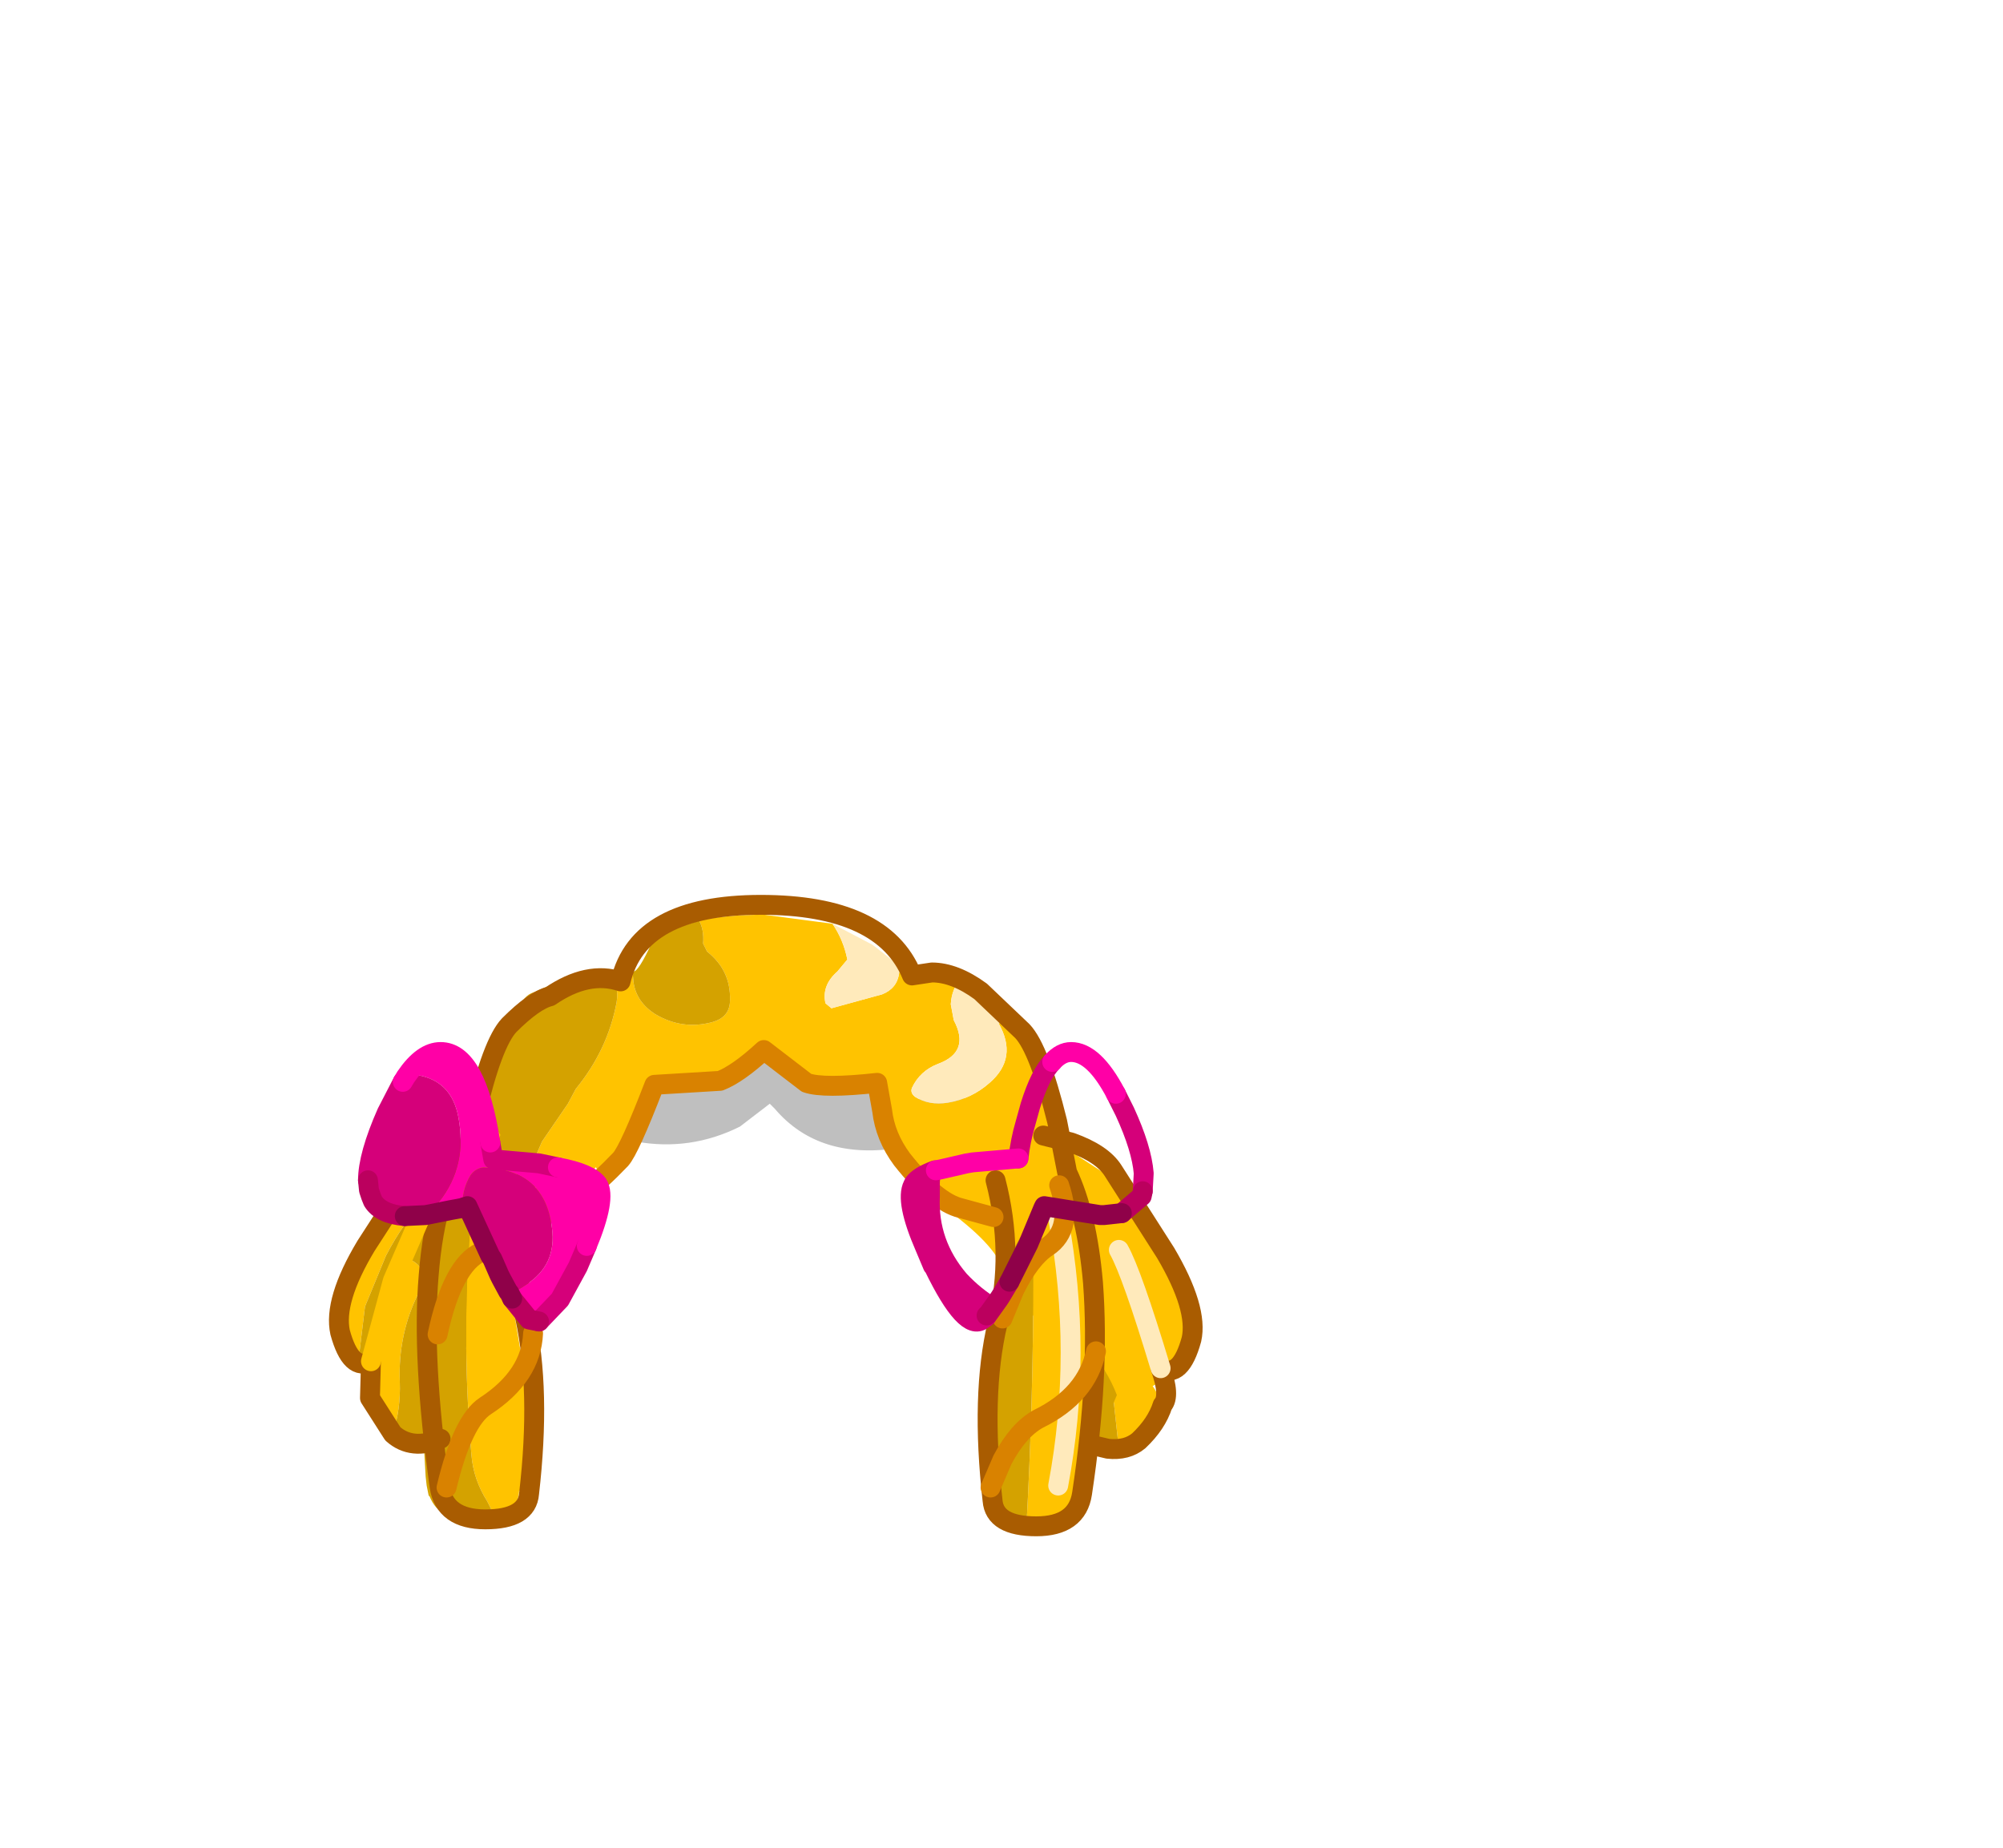
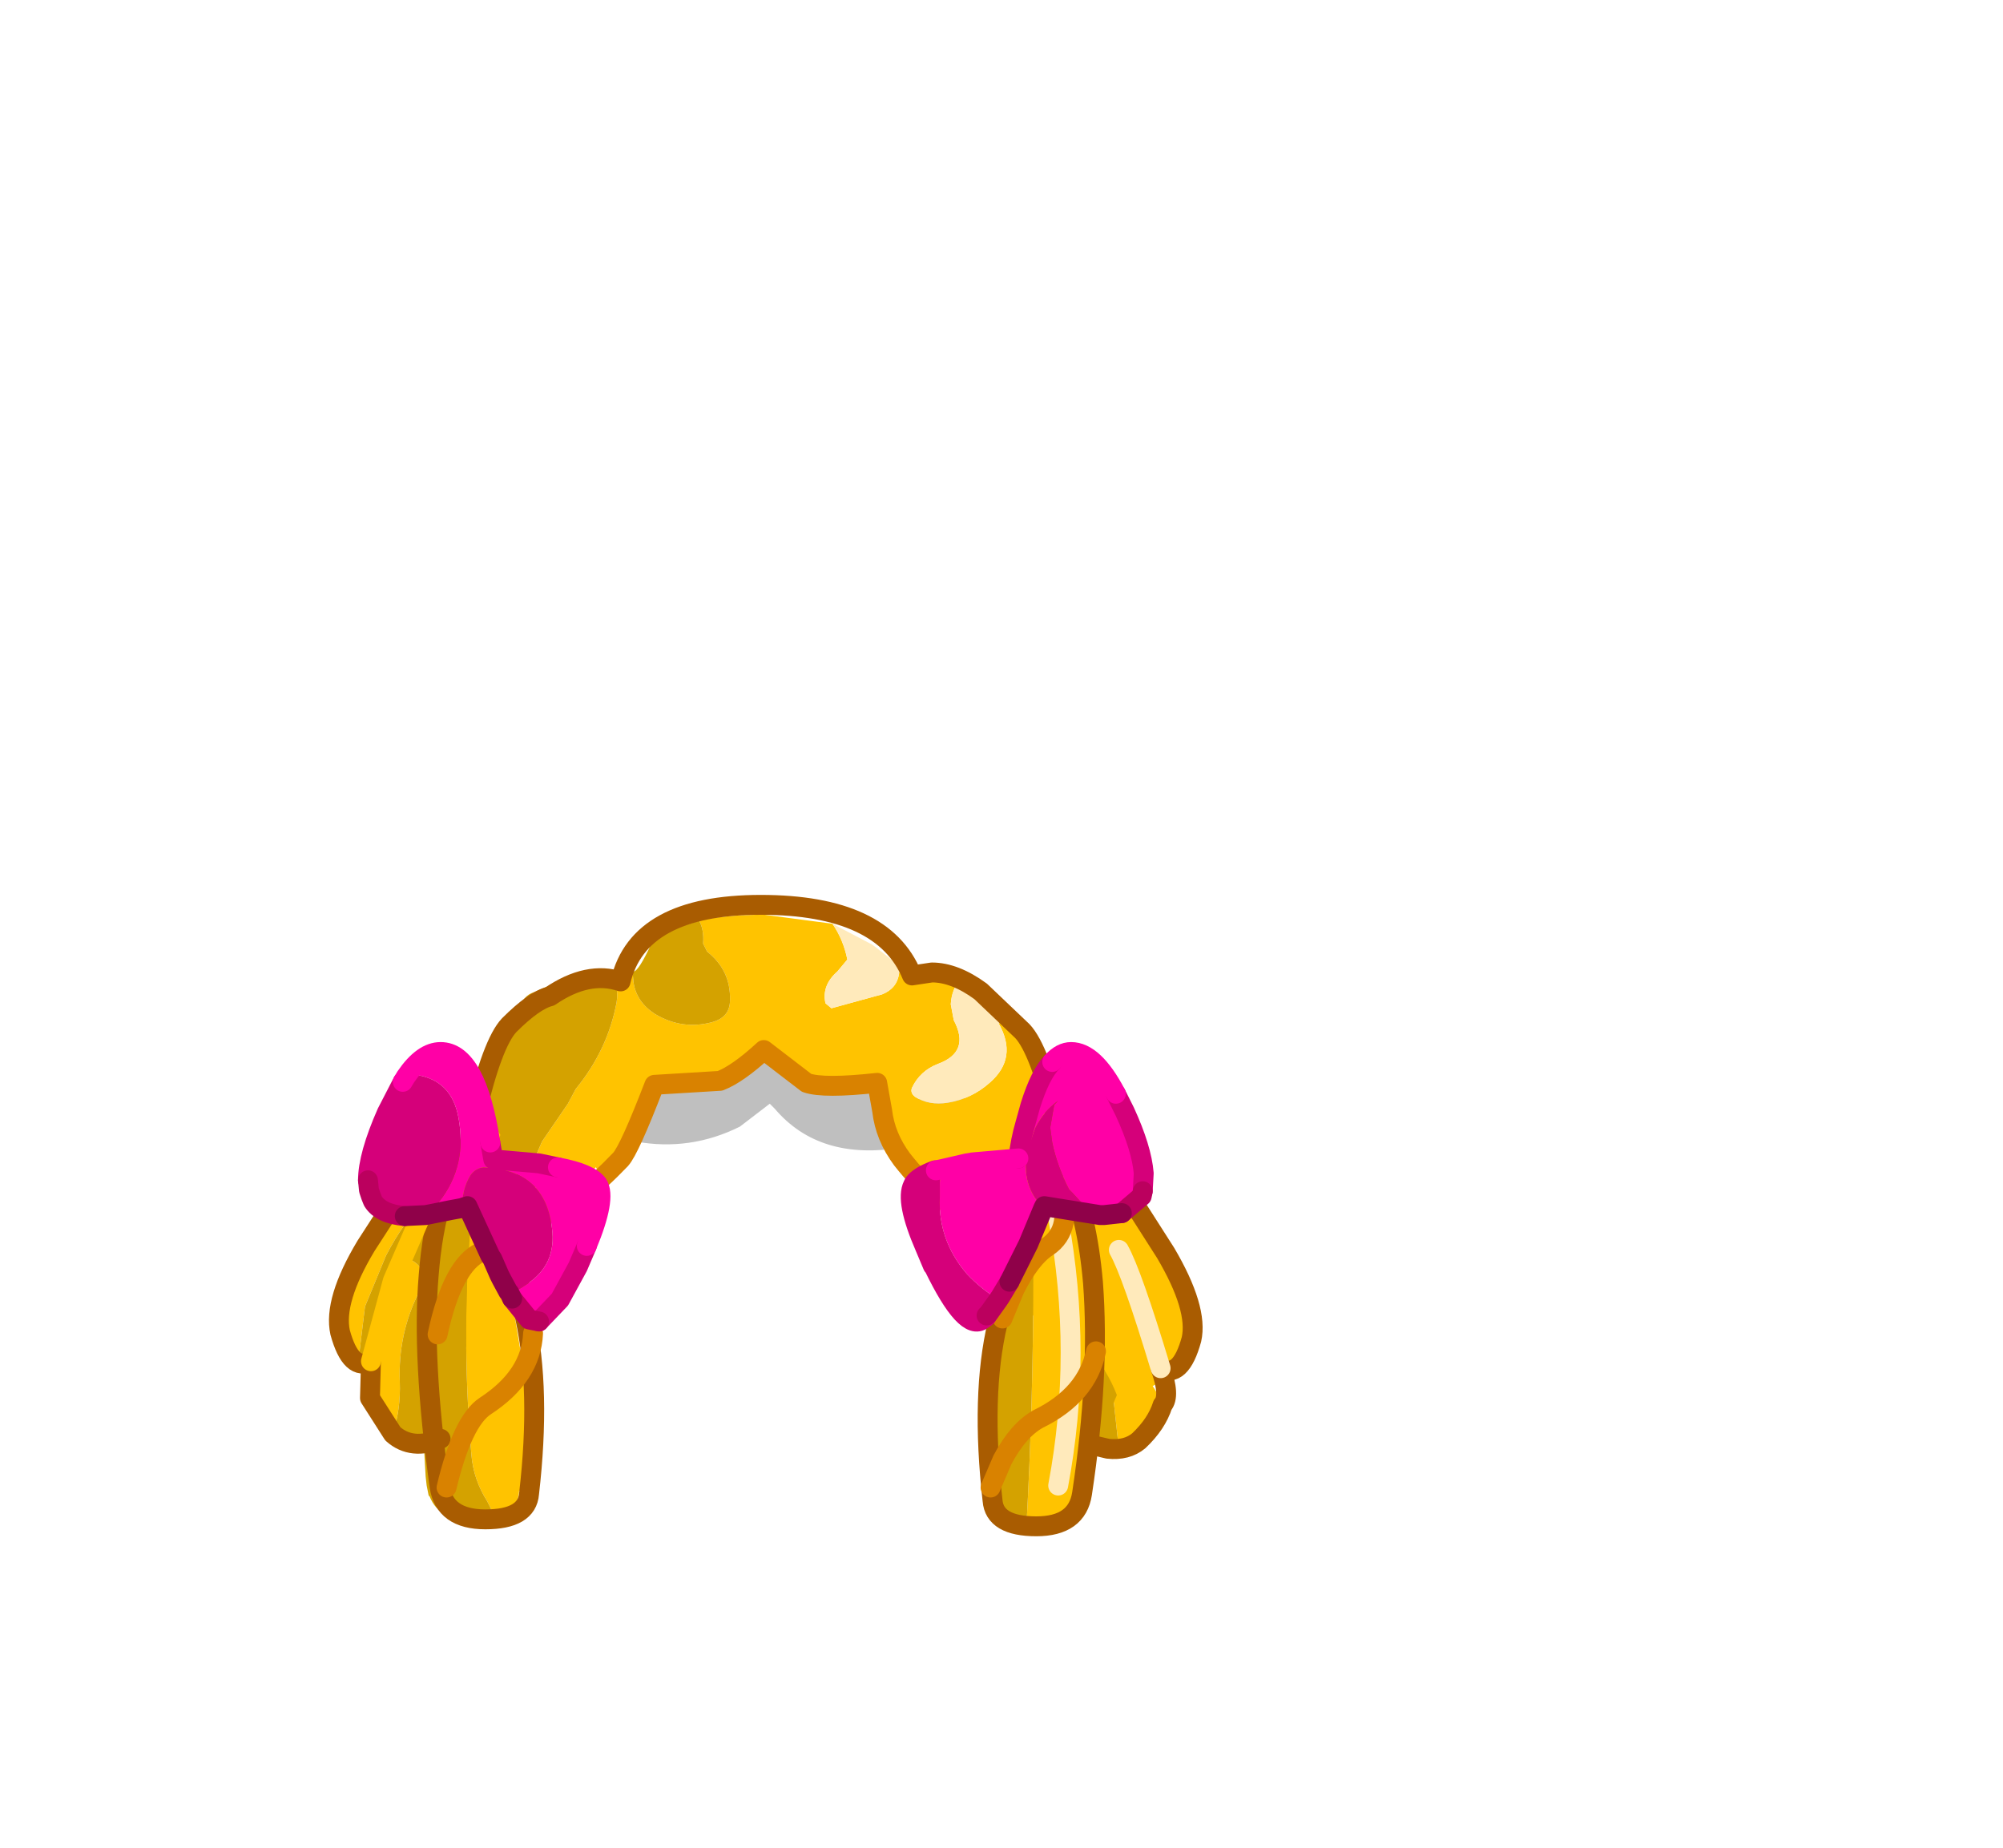
<svg xmlns="http://www.w3.org/2000/svg" xmlns:xlink="http://www.w3.org/1999/xlink" height="92.9" width="100.7">
  <use height="32.25" transform="translate(16.55 45)" width="43.9" xlink:href="#a" />
  <defs>
    <g id="a">
      <path d="M8.95 5.35Q10.9 5.3 10 6.85l-.7.55-2.2.45-.4.1Q2.55 8.65.3 6l-.2-.2-.05-.05-1.5 1.15q-2.5 1.25-5.25.75-.6-.1-.5-.7l.05-.1-.45-.2q-1.35-.55-.25-1.5.45-.4 1.05-.3l.3.05q.7-.8 1.85-.45l1.75.05 1.7-2.55.15-.4Q-.75.8 0 .75q1.45.7.8 2.25l.5.8v.05l.05.05.4.5L5 4.5q1.7-1.45 2 .55l-.1.55 1-.15 1.05-.1" fill-opacity=".251" fill-rule="evenodd" transform="translate(22.1 4.75)" />
      <path d="M19.65 19.05 18.6 15l-1.25-3" fill="none" stroke="#d98200" stroke-linecap="round" stroke-linejoin="round" transform="translate(22.1 4.75)" />
-       <path d="m12.5 9 .95-1.65 1.35.55 2.85 1.85q1.35 1.2 2.6 4 1.15 2.75 1 3.85-.3 1.4-1.95 2.35.75 1-.25 2.25-.6.75-1.45.9l-.25-2.3-.95-3.45-2.5-6.9q-.4-1.1-1.35-1.55l-.05.1m4.2 14.05-.5-.15-.6-2.2.45 1.45.2.75.45.15" fill="#ffc300" fill-rule="evenodd" transform="translate(22.1 4.75)" />
-       <path d="m12.5 9 .05-.1q.95.45 1.35 1.55l2.5 6.9.95 3.45.25 2.3h-.5l-.4-.05-.45-.15-.2-.75-.45-1.45-3.2-11.55.1-.15" fill="#d4a200" fill-rule="evenodd" transform="translate(22.1 4.75)" />
-       <path d="M3.2-3.3q.55.8.75 1.8l-.5.6q-.8.7-.6 1.6l.3.25L5.7.25q.75-.3.85-1.05l.05-.35-.25-.2.85.65 2.45.2q-.45.45-.5 1.25l.15.8q.85 1.6-.8 2.2-.9.35-1.3 1.2-.1.25.15.45.7.45 1.65.3 1.2-.2 2.1-1 1.45-1.25.45-3l.7-.05L14.2 5q.75 1.5.9 4.85l.1.5.25.3q.7.25.85.4 1 .85 1.5 4.2.5 3.5-.1 4.7l-.2.45q-1-2.6-3.5-3.7-.25 0-.4.2l-2.05-3.3q-.8-1.4-3.85-3.4-1.1-.75-1.15-1.4-.1-.9-.4-1.3.2-2.5-.9-3.05l-3.35-.1Q.6 3.15-.2 2.9l-.45-.05q-.8 1.45-1.8 1.75l-3.3.2-2.4 3.65q-2.2 1.95-3.45 4-1.35 2.35-2.15 5.65l-1.35-1.05q.15-2.7 1.5-5.05 1.25-2.1 2.2-4.35l1.3-1.9.4-.75Q-8.1 3.05-7.65.65q.15-.9-.45-1.45l1.25-.1.05.55q.15 1 1.1 1.6 1.35.8 2.85.4.9-.25.9-1.1.05-1.5-1.15-2.45l-.2-.4q.05-.7-.2-1.15l-1.3.4q1.45-.65 4.15-.7h.45l3.4.45" fill="#ffc300" fill-rule="evenodd" transform="translate(22.1 4.75)" />
-       <path d="m-4.8-3.05 1.3-.4q.25.45.2 1.15l.2.4q1.2.95 1.15 2.45 0 .85-.9 1.1-1.5.4-2.85-.4-.95-.6-1.1-1.6l-.05-.55h.05q.25 0 .9-1.4l.15-.15.95-.6M-8.1-.8q.6.55.45 1.45Q-8.1 3.05-9.7 5l-.4.75-1.3 1.9q-.95 2.25-2.2 4.35-1.35 2.35-1.5 5.05-1.7-1.55-1.35-2.8l1.2-5.9 1.3-5q.95-1.3 1.2-2.05.35-.9.8-1.1l.95-.4 2.9-.6m21.7 17.7q.15-.2.4-.2 2.5 1.1 3.5 3.7-.6 1.35-1.55 5v-.25l-.2-2.1-.1-.65v-.05q-.35-2.4-.85-3.7l-.95-1.35-.1-.2-.15-.2" fill="#d4a200" fill-rule="evenodd" transform="translate(22.1 4.75)" />
-       <path d="m6.35-1.35.25.2-.05.35q-.1.75-.85 1.05l-2.55.7-.3-.25q-.2-.9.6-1.6l.5-.6q-.2-1-.75-1.8l2 1.05.2.15.7.55.25.2m5.9 3-.7.05q1 1.75-.45 3-.9.8-2.1 1-.95.15-1.65-.3-.25-.2-.15-.45.4-.85 1.3-1.2 1.65-.6.8-2.2l-.15-.8q.05-.8.5-1.25.9.25 1.55.85l.5.55.6.75h-.05" fill="#ffeabb" fill-rule="evenodd" transform="translate(22.1 4.75)" />
+       <path d="m12.4 9.15 1.05-1.8 1.35.55 2.85 1.85q1.35 1.2 2.6 4 1.15 2.75 1 3.85-.3 1.4-1.95 2.35.75 1-.25 2.25-.6.75-1.45.9l-.25-2.3-.95-3.45-2.5-6.9q-.4-1.1-1.35-1.55l-.15.25m4.3 13.9-.5-.15-.6-2.2.45 1.45.2.75.45.15" fill="#ffc300" fill-rule="evenodd" transform="translate(22.1 4.75)" />
+       <path d="m12.4 9.15.15-.25q.95.45 1.35 1.55l2.5 6.9.95 3.45.25 2.3h-.5l-.4-.05-.45-.15-.2-.75-.45-1.45-3.2-11.55" fill="#d4a200" fill-rule="evenodd" transform="translate(22.1 4.75)" />
+       <path d="M-4.8-3.05q1.45-.65 4.15-.7h.45l3.4.45q.55.8.75 1.8l-.5.6q-.8.7-.6 1.6l.3.25L5.7.25q.75-.3.85-1.05l.05-.35-.5-.4 1.1.85 2.45.2q-.45.45-.5 1.25l.15.8q.85 1.6-.8 2.2-.9.35-1.3 1.2-.1.25.15.45.7.45 1.65.3 1.2-.2 2.1-1 1.45-1.25.45-3l.7-.05L14.2 5q.75 1.5.9 4.85l.1.5.25.3q.7.25.85.4 1 .85 1.5 4.2.5 3.5-.1 4.7l-.2.45q-1-2.6-3.5-3.7-.25 0-.4.2l.25.4-2.3-3.7q-.8-1.4-3.85-3.4-1.1-.75-1.15-1.4-.1-.9-.4-1.3.2-2.5-.9-3.05l-3.35-.1Q.6 3.15-.2 2.9l-.45-.05q-.8 1.45-1.8 1.75l-3.3.2-2.4 3.65q-2.2 1.95-3.45 4-1.35 2.35-2.15 5.65l-1.35-1.05q.15-2.7 1.5-5.05 1.25-2.1 2.2-4.35l1.3-1.9.4-.75Q-8.1 3.05-7.65.65q.15-.9-.45-1.45l1.25-.1.05.55q.15 1 1.1 1.6 1.35.8 2.85.4.9-.25.9-1.1.05-1.5-1.15-2.45l-.2-.4q.05-.7-.2-1.15l-1.3.4" fill="#ffc300" fill-rule="evenodd" transform="translate(22.1 4.75)" />
+       <path d="m-4.8-3.05 1.3-.4q.25.45.2 1.15l.2.4q1.2.95 1.15 2.45 0 .85-.9 1.1-1.5.4-2.85-.4-.95-.6-1.1-1.6l-.05-.55h.05q.25 0 .9-1.4l.15-.15.95-.6M-8.1-.8q.6.55.45 1.45Q-8.1 3.05-9.7 5l-.4.75-1.3 1.9q-.95 2.25-2.2 4.35-1.35 2.35-1.5 5.05-1.7-1.55-1.35-2.8l1.2-5.9 1.3-5q.95-1.3 1.2-2.05.35-.9.8-1.1l.95-.4 2.9-.6m21.95 18.1-.25-.4q.15-.2.4-.2 2.5 1.1 3.5 3.7-.6 1.35-1.55 5v-.25l-.2-2.1-.1-.65v-.05q-.35-2.4-.85-3.7l-.95-1.35" fill="#d4a200" fill-rule="evenodd" transform="translate(22.1 4.75)" />
+       <path d="m12.25 1.65-.7.05q1 1.75-.45 3-.9.8-2.1 1-.95.15-1.65-.3-.25-.2-.15-.45.4-.85 1.3-1.2 1.65-.6.8-2.2l-.15-.8q.05-.8.5-1.25.9.25 1.55.85l.5.55.6.75h-.05M6.1-1.55l.5.4-.05.35q-.1.75-.85 1.05l-2.55.7-.3-.25q-.2-.9.6-1.6l.5-.6q-.2-1-.75-1.8l2 1.05.2.15.7.55" fill="#ffeabb" fill-rule="evenodd" transform="translate(22.1 4.75)" />
      <path d="M12.95 27.05q.35-6.35.35-12.7v-.95l-.1-1.7.25-.25 1.65-2.1q1.1 2.85 1.25 10.25l-.2 5.3q-.2 2.2-2.5 2.2l-.7-.05" fill="#ffc300" fill-rule="evenodd" transform="translate(22.1 4.75)" />
      <path d="m13.2 11.7.1 1.7v.95q0 6.35-.35 12.7-1.15-.2-1.45-.85l-.05-.05-.05-.25v-.3q-.8.55-.5-4.15l1.15-7.15q0-.95.7-2l.45-.6" fill="#d4a200" fill-rule="evenodd" transform="translate(22.1 4.75)" />
      <path d="M-13.5 7.35q-.1.35-.7.7-3.3 1.95-5.05 5.35l-1.05 2.55-.35 2.9-.5-.6-.35-.85-.05-.15q-.15-1.1 1.05-3.8l.85-1.75q.8-1.5 1.75-2.3l.5-.45Q-15.7 7.6-13.7 7l.2.3v.05m-6.35 12.15.55-3.5.25-.95q.25-.8.85-1.35l.2-.1q1 .5.4 1.65-1.05 2.1-.95 4.5.05 1.35-.35 2.6l-.45-.45q-.65-.8-.5-1.6l.3-.65-.3-.15" fill="#ffc300" fill-rule="evenodd" transform="translate(22.1 4.75)" />
      <path d="m-13.5 7.35.8 1.5-3.8 13.75q-1.45.45-2.4-.25.4-1.25.35-2.6-.1-2.4.95-4.5.6-1.15-.4-1.65l-.2.1q-.6.55-.85 1.35l-.25.95-.55 3.5-.8-.65.35-2.9 1.05-2.55q1.75-3.4 5.05-5.35.6-.35.7-.7" fill="#d4a200" fill-rule="evenodd" transform="translate(22.1 4.75)" />
      <path d="m-14.9 10.7 1 1.2q.7 1.05.7 2l1.2 7.15q.2 4.75-.55 4.15-.05 1.05-1.2 1.35l-.4-.8q-.7-1.1-.8-2.35-.55-6.35.05-12.7" fill="#ffc300" fill-rule="evenodd" transform="translate(22.1 4.75)" />
      <path d="M-14.9 10.7q-.6 6.35-.05 12.7.1 1.25.8 2.35l.4.8-1.1.15q-1.7.05-2.2-1.2l-.05-.05-.1-.5-.05-.45-.3-5.25q.15-7.6 1.3-10.25l1.35 1.7" fill="#d4a200" fill-rule="evenodd" transform="translate(22.1 4.75)" />
      <path d="M11.4 9.6q.95 3.65.1 7.2-.85 3.6-.25 8.9.1 1.3 2.2 1.3 2.05 0 2.3-1.65.9-5.95.55-10.6Q16 11.3 15 9.2l-.5-2.55Q13.6 3 12.75 2.1l-2.1-2Q9.35-.85 8.2-.85l-1 .15Q5.75-4.25-.4-4.25q-6.15 0-7.05 3.85Q-9.1-.95-11 .35q-.8.2-2.05 1.45-.85.9-1.7 4.55l-.1.4-.05.3-.15.7q-1.7 2.15-2.05 6.65-.35 4.1.55 10.6.25 1.65 2.3 1.65 2.1 0 2.2-1.3.6-5.2-.2-8.85-.55-2.2-.3-4.95l.4-2.25" fill="none" stroke="#a95c01" stroke-linecap="round" stroke-linejoin="round" transform="translate(22.1 4.75)" />
      <path d="m16.2 22.9.85.2q.95.1 1.55-.4.9-.85 1.2-1.8.4-.45-.1-1.85 1 .55 1.55-1.45.35-1.55-1.3-4.35L17.3 9.1q-.55-.85-2.1-1.4l-1.4-.35" fill="none" stroke="#a95c01" stroke-linecap="round" stroke-linejoin="round" transform="translate(22.1 4.75)" />
      <path d="M-6.65 5.95q.5.25-.45 2.15-.95 1.85-1.5 1-.85-1.35-.1-3 1.15-2.5 4.55-4.3l-2.5 4.15" fill="#ffc300" fill-rule="evenodd" transform="translate(22.1 4.75)" />
      <path d="m-13.45 12.3 2.45-1.1q1.45-.45 3.55-2.65.45-.5 1.7-3.75l3.3-.2q.9-.35 2.2-1.55L1.9 4.7q.85.3 3.55 0l.25 1.4q.15 1.3 1 2.45Q8.4 10.7 9.65 11l1.65.45" fill="none" stroke="#d98200" stroke-linecap="round" stroke-linejoin="round" transform="translate(22.1 4.75)" />
      <path d="M-16.5 22.6q-1.45.6-2.4-.25l-1.15-1.8.05-1.85q-1 .55-1.55-1.45-.35-1.6 1.3-4.35l2.65-4.1" fill="none" stroke="#a95c01" stroke-linecap="round" stroke-linejoin="round" transform="translate(22.1 4.75)" />
      <path d="m-20 18.7 1.1-4.05 1.3-3" fill="none" stroke="#ffc300" stroke-linecap="round" stroke-linejoin="round" transform="translate(22.1 4.75)" />
      <path d="M14.55 11.5q1.25 6.8 0 13.45m5.15-5.9q-1.45-4.8-2.1-5.95" fill="none" stroke="#ffeabb" stroke-linecap="round" stroke-linejoin="round" transform="translate(22.1 4.75)" />
      <path d="M-16.65 17.35q.75-3.5 2.2-4.15l1.6-.5q.6-.35 1.35-2.25m22.65 14.6.6-1.4q.8-1.5 1.8-2.05 2.45-1.2 2.9-3.4m-4.7-1.65.6-1.45q.8-1.6 1.65-2.15 1.35-.9.6-3.1m-30.8 15.2q.8-3.35 1.95-4.1 2.3-1.5 2.4-3.65" fill="none" stroke="#d98200" stroke-linecap="round" stroke-linejoin="round" transform="translate(22.1 4.75)" />
-       <path d="m8.65 9.05-.05.65v.75q-.1 2.15 1.35 3.85.7.75 1.6 1.3l-.5.7-.1.1v.05l-.2.15q-.85.65-2.45-2.65l-.05-.05-.4-.95q-1-2.3-.6-3.1l.05-.1 1.1-.65.25-.05" fill="#d5007a" fill-rule="evenodd" transform="translate(22.1 4.75)" />
+       <path d="m8.65 9.05 1.6-.35 2.3-.2.6-2.65.1-.3q.8-2.4 1.95-2.4 1.35 0 2.7 3l.35.8q.9 2.3.5 3.45-.35.9-1.9.95h-.55l-1.2-1.3q-.6-1.15-.85-2.35l-.1-.75.2-1.15.2-.2q-.75.55-1.15 1.35L13 8.1q-.35 1.75.8 2.9l-1.1 2.5-1.15 2.1q-.9-.55-1.6-1.3-1.45-1.7-1.35-3.85V9.7l.05-.65" fill="#ff00a6" fill-rule="evenodd" transform="translate(22.1 4.75)" />
+       <path d="m16.65 11.35-2.8-.45-.05.1q-1.15-1.15-.8-2.9l.4-1.15q.4-.8 1.15-1.35l-.2.2-.2 1.15.1.75q.25 1.2.85 2.35l1.2 1.3h.35m-5.1 4.25-.5.7-.1.1v.05l-.2.15q-.85.65-2.45-2.65l-.05-.05-.4-.95q-1-2.3-.6-3.1l.05-.1 1.1-.65.25-.05-.05.65v.75q-.1 2.15 1.35 3.85.7.75 1.6 1.3" fill="#d5007a" fill-rule="evenodd" transform="translate(22.1 4.75)" />
      <path d="m17.45 5.25.45.9q.85 1.85.95 3.1l-.05.9m-7.85 6.25v.05l-.2.15q-.85.65-2.45-2.65l-.05-.05-.4-.95q-1-2.3-.6-3.1l.05-.1q.25-.35 1.05-.65h.05m4.15-.6q.1-.9.35-1.75l.25-.9q.5-1.6 1.1-2.2" fill="none" stroke="#d5007a" stroke-linecap="round" stroke-linejoin="round" transform="translate(22.1 4.75)" />
      <path d="m18.8 10.15-.05.25-1 .85M12.1 14.7l-.45.75-.1.15-.5.7-.1.1" fill="none" stroke="#bb005e" stroke-linecap="round" stroke-linejoin="round" transform="translate(22.1 4.75)" />
      <path d="M14.25 3.65q.45-.5.95-.5 1.15 0 2.25 2.1M8.4 9.1l.25-.05 1.3-.3.3-.05 2.3-.2" fill="none" stroke="#ff00a6" stroke-linecap="round" stroke-linejoin="round" transform="translate(22.1 4.75)" />
      <path d="m17.75 11.25-.9.1h-.2l-2.8-.45-.05.1-.75 1.8-.35.7-.25.5-.35.7" fill="none" stroke="#8f0149" stroke-linecap="round" stroke-linejoin="round" transform="translate(22.1 4.75)" />
-       <path d="M-18.25 4.4q.85-1.25 1.75-1.25 1.95 0 2.65 5.4l2.3.2q2.4.35 2.95 1.05.55.85-1 4.15-1.65 3.35-2.45 2.65l-1-1.35q.35-.05.85-.4 1.55-1 1.3-2.85-.35-2.95-3.45-3.05-.4.05-.65.4-.45.75-.4 1.65h-.05l-1.05.2-.75.15.55-.55.15-.15q1.4-1.8.95-4.2-.35-1.9-2.15-2.15l-.5.1" fill="#ff00a6" fill-rule="evenodd" transform="translate(22.1 4.75)" />
+       <path d="m-17.25 11.35.55-.55.15-.15q1.4-1.8.95-4.2-.35-1.9-2.15-2.15l-.5.1q.85-1.25 1.75-1.25 1.95 0 2.65 5.4l2.3.2q2.4.35 2.95 1.05.55.85-1 4.15-1.65 3.35-2.45 2.65l-1-1.35q.35-.05.85-.4 1.55-1 1.3-2.85-.35-2.95-3.45-3.05-.4.05-.65.4-.45.75-.4 1.65h-.05l-1.05.2-.75.15" fill="#ff00a6" fill-rule="evenodd" transform="translate(22.1 4.75)" />
      <path d="m-18.25 4.4.5-.1q1.8.25 2.15 2.15.45 2.4-.95 4.2l-.15.15-.55.55q-2.1.2-2.65-.7l-.1-.25q-.5-1.3.8-4.2l.95-1.8m2.85 6.6q-.05-.9.4-1.65.25-.35.65-.4 3.1.1 3.45 3.05.25 1.85-1.3 2.85-.5.35-.85.4l-.05-.05-.9-1.8-1.15-2.5-.25.1" fill="#d5007a" fill-rule="evenodd" transform="translate(22.1 4.75)" />
-       <path d="M-15.45 11h.05m-3-6.35-.8 1.55q-.95 2.15-.95 3.4m8.6 7.1 1.05-1.1.9-1.65.45-1.05m-1.45-3.95-.95-.2-2.3-.2-.15-.85" fill="none" stroke="#d5007a" stroke-linecap="round" stroke-linejoin="round" transform="translate(22.1 4.75)" />
+       <path d="M-15.45 11h.05m4.8-2.05-.95-.2-2.3-.2-.15-.85m-4.4-3.05-.8 1.55q-.95 2.15-.95 3.4m8.6 7.1 1.05-1.1.9-1.65.45-1.05" fill="none" stroke="#d5007a" stroke-linecap="round" stroke-linejoin="round" transform="translate(22.1 4.75)" />
      <path d="m-20.15 9.6.05.5.1.3.1.25q.4.65 1.6.75m5.4 4.15.85 1.05.5.1" fill="none" stroke="#bb005e" stroke-linecap="round" stroke-linejoin="round" transform="translate(22.1 4.75)" />
-       <path d="M-14 7.7q-.7-4.55-2.5-4.55-.9 0-1.75 1.25l-.15.25m9.25 8.25q1-2.4.55-3.1-.4-.55-2-.85" fill="none" stroke="#ff00a6" stroke-linecap="round" stroke-linejoin="round" transform="translate(22.1 4.75)" />
+       <path d="M-9.15 12.9q1-2.4.55-3.1-.4-.55-2-.85M-14 7.7q-.7-4.55-2.5-4.55-.9 0-1.75 1.25l-.15.25" fill="none" stroke="#ff00a6" stroke-linecap="round" stroke-linejoin="round" transform="translate(22.1 4.75)" />
      <path d="m-18.3 11.4 1.05-.05.75-.15.5-.1.55-.1.3-.1 1.15 2.5.1.15.35.8.1.2.35.65.05.05.15.3" fill="none" stroke="#8f0149" stroke-linecap="round" stroke-linejoin="round" transform="translate(22.1 4.75)" />
    </g>
  </defs>
</svg>
